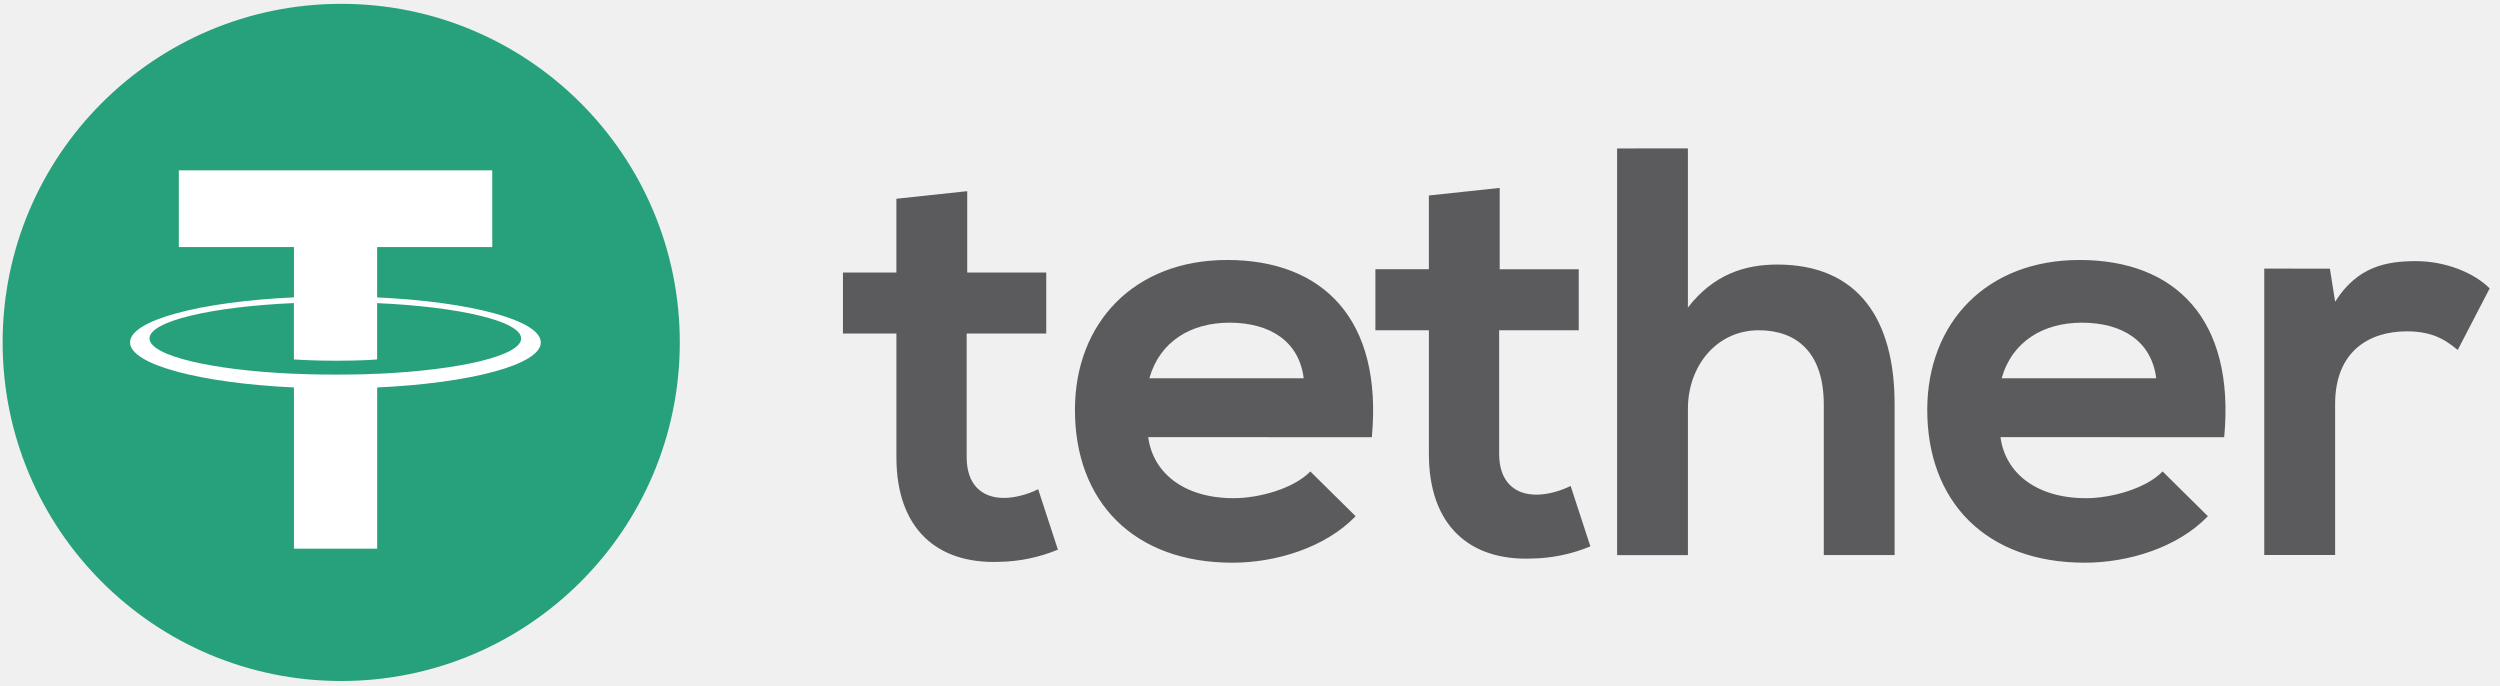
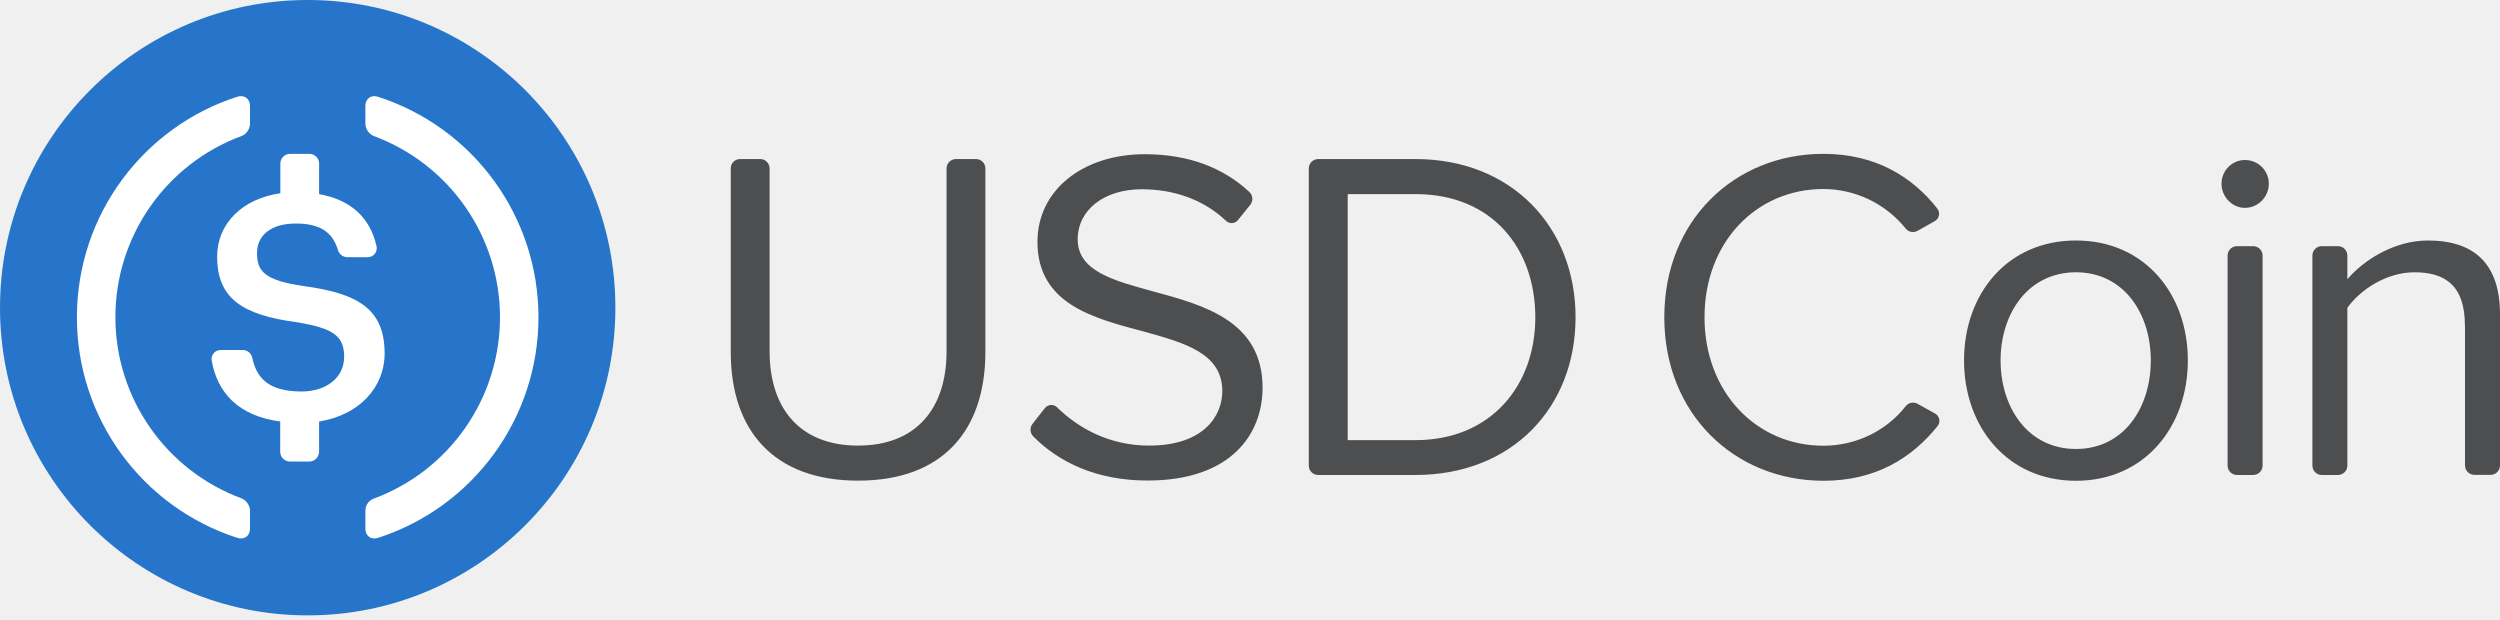
- <svg xmlns="http://www.w3.org/2000/svg" width="124" height="34" viewBox="0 0 124 34">
+ <svg xmlns="http://www.w3.org/2000/svg" width="117" height="29" viewBox="0 0 117 29">
  <g>
    <g>
      <g>
-         <path fill="#26a17b" d="M16.924 33.778c9.275 0 16.794-7.519 16.794-16.794S26.199.19 16.924.19.13 7.709.13 16.984s7.519 16.794 16.794 16.794z" />
+         <path fill="#4d4e50" d="M77.889 14.847c0-4.547 3.306-7.647 7.444-7.647 2.452 0 4.172 1.08 5.333 2.562a.395.395 0 0 1-.111.583l-.816.458a.435.435 0 0 1-.553-.107 4.956 4.956 0 0 0-3.853-1.85c-3.133 0-5.562 2.483-5.562 6.007 0 3.501 2.43 6.007 5.562 6.007 1.592 0 2.993-.747 3.853-1.85a.435.435 0 0 1 .553-.113l.827.458a.393.393 0 0 1 .111.588c-1.206 1.494-2.892 2.557-5.344 2.557-4.138-.006-7.444-3.105-7.444-7.653zm37.468.38c0-1.884-.945-2.484-2.364-2.484-1.291 0-2.52.798-3.136 1.663v7.381a.44.44 0 0 1-.436.442h-.765a.44.44 0 0 1-.436-.442v-9.824a.44.44 0 0 1 .436-.442h.765a.44.44 0 0 1 .436.442v1.108c.744-.888 2.191-1.816 3.767-1.816 2.214 0 3.376 1.132 3.376 3.456v7.07a.44.44 0 0 1-.436.442h-.766a.44.44 0 0 1-.436-.441v-6.556zm-10.67-3.706h.766a.44.44 0 0 1 .436.442v9.824a.44.44 0 0 1-.436.442h-.765a.44.44 0 0 1-.436-.442v-9.824a.44.44 0 0 1 .436-.442zm-.72-2.924c0-.622.503-1.109 1.095-1.109.615 0 1.118.487 1.118 1.11 0 .621-.503 1.13-1.118 1.13-.592 0-1.095-.514-1.095-1.13zm-3.309 8.27c0-2.173-1.246-4.124-3.504-4.124s-3.527 1.951-3.527 4.123c0 2.195 1.269 4.146 3.527 4.146s3.504-1.951 3.504-4.146zm-8.741 0c0-3.106 2.018-5.612 5.237-5.612 3.219 0 5.237 2.506 5.237 5.611 0 3.106-2.018 5.634-5.237 5.634-3.22 0-5.237-2.534-5.237-5.634zm-25.67 3.731c3.549 0 5.606-2.576 5.606-5.746 0-3.198-1.995-5.768-5.606-5.768h-3.174v11.514zM61.251 7.884a.44.44 0 0 1 .436-.44h4.554c4.533 0 7.495 3.212 7.495 7.403 0 4.214-2.956 7.382-7.495 7.382h-4.554a.44.44 0 0 1-.436-.442zM48.899 19.101a.384.384 0 0 1 .57-.04c.978.962 2.443 1.793 4.298 1.793 2.604 0 3.437-1.42 3.437-2.55 0-1.777-1.771-2.263-3.7-2.795-2.341-.622-4.951-1.284-4.951-4.191 0-2.438 2.146-4.101 5.018-4.101 2.063 0 3.695.64 4.896 1.765.174.158.19.43.04.61l-.57.708a.38.38 0 0 1-.56.034c-1.067-1.013-2.475-1.477-3.94-1.477-1.755 0-3.001.956-3.001 2.348 0 1.487 1.688 1.928 3.549 2.437 2.386.645 5.103 1.397 5.103 4.503 0 2.15-1.448 4.344-5.388 4.344-2.359 0-4.136-.843-5.343-2.065a.446.446 0 0 1-.034-.588zM34.636 7.443h.945a.44.44 0 0 1 .436.441v8.558c0 2.704 1.447 4.412 4.141 4.412s4.141-1.708 4.141-4.412V7.884a.44.44 0 0 1 .436-.44h.945a.44.44 0 0 1 .436.44v8.58c0 3.683-1.995 6.03-5.958 6.03s-5.958-2.37-5.958-6.007V7.884a.432.432 0 0 1 .436-.44z" />
      </g>
      <g>
-         <g>
-           <path fill="#fff" d="M18.708 14.752c4.633.213 8.116 1.134 8.116 2.233 0 1.101-3.483 2.02-8.116 2.233v7.997H14.58v-7.997c-4.639-.216-8.13-1.134-8.13-2.236 0-1.102 3.488-2.02 8.13-2.233v-2.495H8.87V8.45h15.546v3.804h-5.71v2.495m0 3.793c4.09-.184 7.143-.899 7.143-1.754s-3.05-1.57-7.144-1.754v2.793c-.119.011-.756.065-2.03.065-1.061 0-1.83-.046-2.098-.065v-2.795c-4.098.181-7.16.898-7.16 1.753 0 .858 3.059 1.573 7.16 1.754v-.003c.265.014 1.013.044 2.079.044 1.334 0 1.933-.036 2.05-.044v.003" />
-         </g>
+         <path fill="#2775ca" d="M14.4 28.8c7.953 0 14.4-6.447 14.4-14.4S22.353 0 14.4 0 0 6.447 0 14.4s6.447 14.4 14.4 14.4z" />
      </g>
      <g>
-         <path fill="#5b5a5d" d="M56.952 21.683c.23 1.758 1.757 3.027 4.236 3.027 1.296 0 2.997-.491 3.804-1.326l2.247 2.22c-1.499 1.555-3.948 2.306-6.11 2.306-4.901 0-7.812-3.027-7.812-7.58 0-4.322 2.94-7.435 7.55-7.435 4.754 0 7.722 2.94 7.176 8.789zm7.712-2.92c-.23-1.838-1.67-2.758-3.684-2.758-1.898 0-3.454.92-3.972 2.758zm9.721-9.443v4.034h3.92v3.027h-3.947v6.137c0 1.355.751 2.017 1.845 2.017.548 0 1.182-.173 1.7-.432l.98 2.997a7.887 7.887 0 0 1-2.91.604c-3.083.117-5.1-1.644-5.1-5.186V16.38H68.22v-3.027h2.652V9.696zm9.335-1.96v7.895c1.268-1.642 2.822-2.133 4.435-2.133 4.031 0 5.817 2.738 5.817 6.917v7.493H90.46v-7.463c0-2.595-1.354-3.688-3.227-3.688-2.074 0-3.512 1.757-3.512 3.89v7.263h-3.513V7.363zm15.505 14.323c.23 1.758 1.758 3.027 4.237 3.027 1.296 0 2.997-.491 3.804-1.326l2.246 2.22c-1.498 1.555-3.947 2.306-6.11 2.306-4.897 0-7.81-3.027-7.81-7.58 0-4.322 2.94-7.435 7.551-7.435 4.755 0 7.725 2.94 7.177 8.789zm7.723-2.92c-.23-1.838-1.672-2.758-3.689-2.758-1.9 0-3.458.92-3.977 2.758zm8.615-5.436l.26 1.642c1.096-1.758 2.564-2.017 4.006-2.017 1.469 0 2.881.575 3.659 1.352l-1.585 3.054c-.721-.605-1.383-.923-2.536-.923-1.844 0-3.545.98-3.545 3.602v7.492h-3.515V13.322zM47.974 9.482v4.034h3.92v3.027h-3.947v6.137c0 1.355.748 2.017 1.844 2.017.548 0 1.183-.173 1.701-.432l.98 2.997a7.887 7.887 0 0 1-2.91.605c-3.084.116-5.1-1.642-5.1-5.187v-6.137H41.81v-3.027h2.651V9.858z" />
+         <path fill="#fff" d="M11.7 24.742c0 .34-.265.533-.593.43A10.836 10.836 0 0 1 3.6 14.85c0-4.833 3.155-8.929 7.507-10.323.328-.102.593.09.593.43v.84c0 .226-.175.492-.39.566a9.046 9.046 0 0 0-5.91 8.481 9.046 9.046 0 0 0 5.91 8.482c.215.079.39.34.39.566z" />
+       </g>
+       <g>
+         <path fill="#fff" d="M14.929 21.149a.455.455 0 0 1-.455.451h-.905a.455.455 0 0 1-.455-.451v-1.422c-1.98-.266-2.946-1.366-3.208-2.861a.42.42 0 0 1 .421-.485h1.035c.217 0 .399.152.444.366.193.892.711 1.575 2.298 1.575 1.172 0 2.002-.65 2.002-1.62 0-.97-.49-1.337-2.207-1.62-2.537-.338-3.737-1.1-3.737-3.074 0-1.524 1.16-2.709 2.958-2.963V7.651c0-.248.205-.451.455-.451h.904c.25 0 .455.203.455.451v1.434c1.462.26 2.39 1.083 2.69 2.449a.419.419 0 0 1-.415.502h-.955a.46.46 0 0 1-.438-.333c-.256-.87-.882-1.242-1.968-1.242-1.2 0-1.82.576-1.82 1.383 0 .852.353 1.28 2.195 1.546 2.492.339 3.777 1.044 3.777 3.149 0 1.596-1.194 2.889-3.066 3.188v1.422z" />
+       </g>
+       <g>
+         <path fill="#fff" d="M17.693 25.173c-.328.102-.593-.091-.593-.431v-.839a.6.6 0 0 1 .39-.567 9.05 9.05 0 0 0 5.91-8.485 9.05 9.05 0 0 0-5.91-8.485.655.655 0 0 1-.39-.567V4.96c0-.34.265-.538.593-.43A10.84 10.84 0 0 1 25.2 14.856a10.85 10.85 0 0 1-7.507 10.316z" />
      </g>
    </g>
  </g>
</svg>
